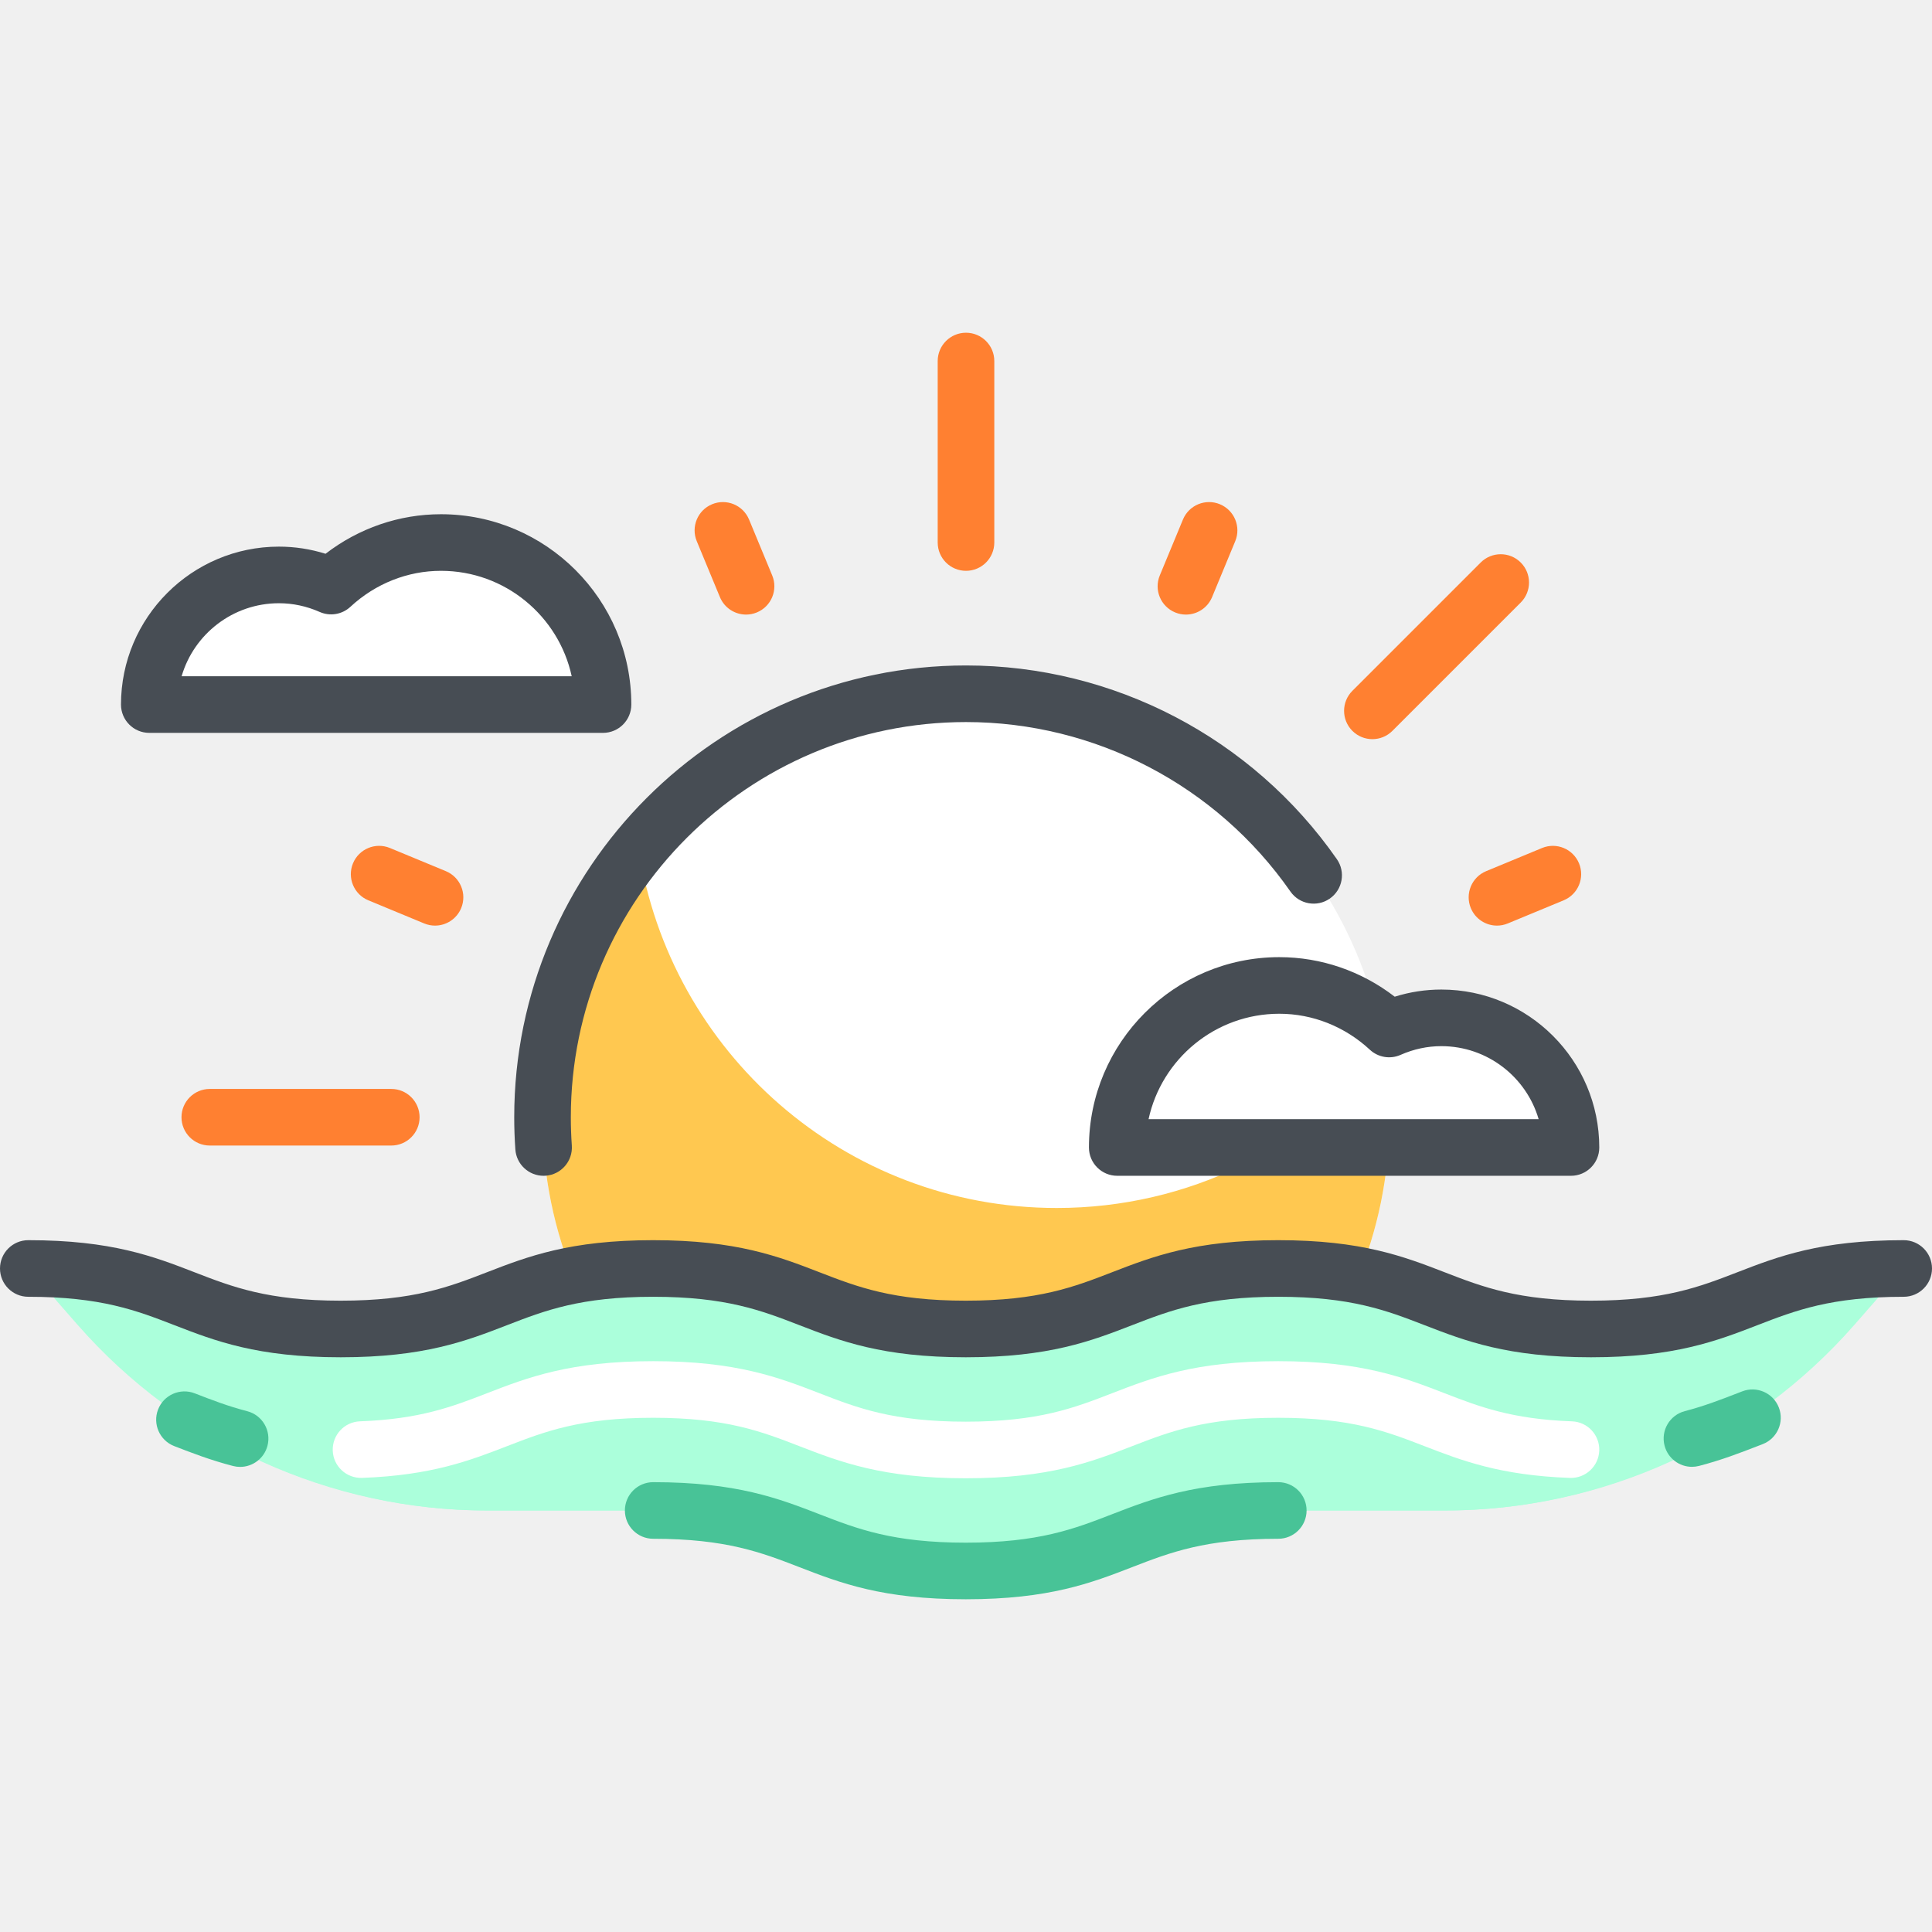
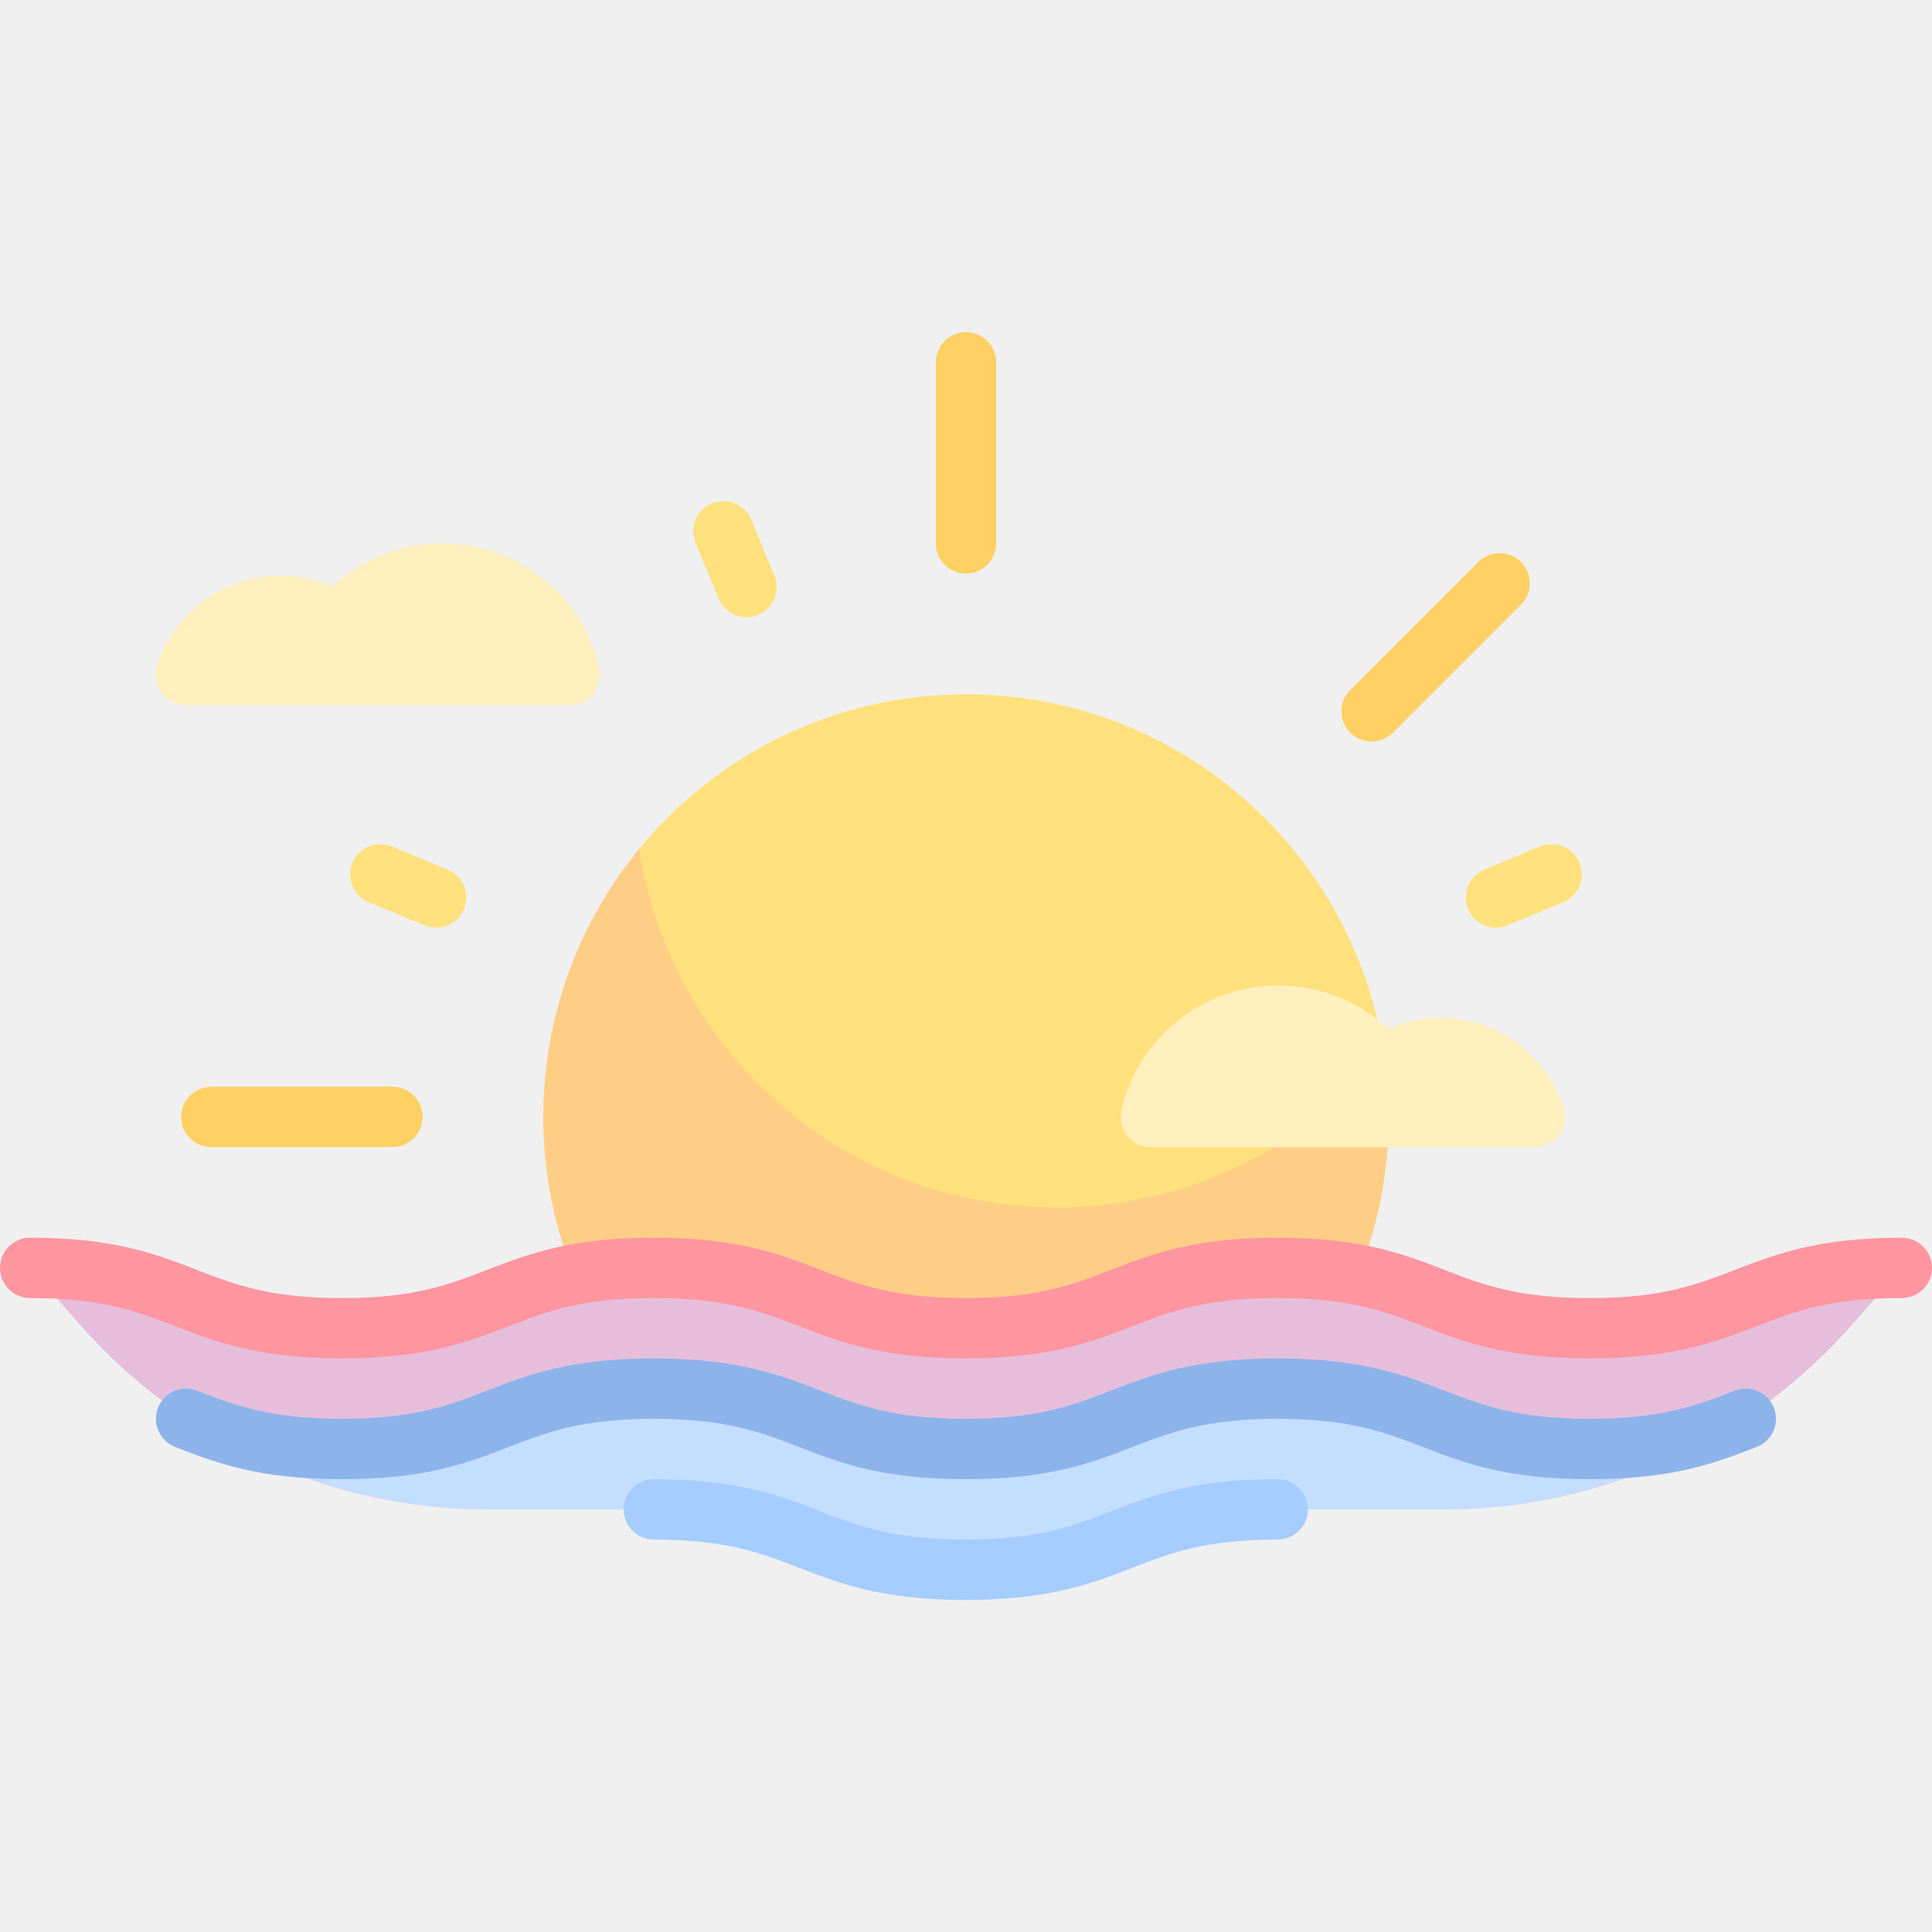
<svg xmlns="http://www.w3.org/2000/svg" version="1.1" id="Capa_1" x="0px" y="0px" viewBox="0 0 512 512" style="enable-background:new 0 0 512 512;" xml:space="preserve">
-   <circle style="fill:#FFFFFF;" cx="256" cy="296.08" r="112.23" />
-   <path style="fill:#FFC850;" d="M280.048,320.129c-56.186,0-102.592-41.334-110.803-95.226  c-15.911,19.37-25.471,44.154-25.471,71.177c0,61.981,50.245,112.226,112.226,112.226s112.226-50.245,112.226-112.226  c0-5.795-0.576-11.442-1.423-17C346.221,304.138,315.006,320.129,280.048,320.129z" />
+   <circle style="fill:#FFE17D;" cx="256" cy="296" r="112" />
+   <path style="fill:#FFCE86;" d="M280,320c-56.073,0-102.385-41.251-110.58-95.034C153.542,244.297,144,269.031,144,296  c0,61.856,50.144,112,112,112s112-50.144,112-112c0-5.783-0.575-11.419-1.42-16.966C346.039,304.041,314.887,320,280,320z" />
  <g>
-     <path style="fill:#ABFFDB;" d="M338.757,336.161c-41.407,0-41.407,16.032-82.814,16.032c-41.42,0-41.42-16.032-82.841-16.032   c-41.406,0-41.406,16.032-82.812,16.032c-41.395,0-41.395-16.032-82.791-16.032l12.998,14.855   c27.399,31.313,66.981,49.274,108.59,49.274h253.825c41.608,0,81.191-17.961,108.59-49.274l12.998-14.855   c-41.435,0-41.435,16.032-82.871,16.032C380.193,352.194,380.193,336.161,338.757,336.161z" />
-     <path style="fill:#ABFFDB;" d="M421.629,352.194c-41.435,0-41.435-16.032-82.871-16.032c-41.407,0-41.407,16.032-82.814,16.032   c-41.42,0-41.42-16.032-82.841-16.032c-41.406,0-41.406,16.032-82.812,16.032c-41.395,0-41.395-16.032-82.791-16.032l41.38,40.075   c10.354,4.01,20.703,8.022,41.411,8.022c41.406,0,41.406-16.032,82.812-16.032c41.42,0,41.42,16.032,82.841,16.032   c41.408,0,41.408-16.032,82.814-16.032c41.436,0,41.436,16.032,82.871,16.032c20.716,0,31.074-4.007,41.432-8.015l41.439-40.082   C463.065,336.161,463.065,352.194,421.629,352.194z" />
+     <path style="fill:#E6BEDC;" d="M338.591,336c-41.324,0-41.324,16-82.648,16c-41.337,0-41.337-16-82.674-16   c-41.323,0-41.323,16-82.645,16C49.312,352,49.312,336,8,336l12.972,14.825C48.315,382.075,87.818,400,129.343,400h253.314   c41.524,0,81.027-17.925,108.371-49.175L504,336c-41.352,0-41.352,16-82.705,16C379.943,352,379.943,336,338.591,336z" />
+     <path style="fill:#E6BEDC;" d="M421.295,352c-41.352,0-41.352-16-82.705-16c-41.324,0-41.324,16-82.648,16   c-41.337,0-41.337-16-82.674-16c-41.323,0-41.323,16-82.645,16C49.312,352,49.312,336,8,336l41.297,39.994   C59.63,379.996,69.958,384,90.624,384c41.322,0,41.322-16,82.645-16c41.337,0,41.337,16,82.674,16c41.324,0,41.324-16,82.648-16   c41.353,0,41.353,16,82.705,16c20.674,0,31.012-3.999,41.349-7.999L504,336C462.648,336,462.648,352,421.295,352z" />
  </g>
  <g>
-     <path style="fill:#FFFFFF;" d="M116.863,143.774c-11.272,0-21.446,4.436-29.107,11.54c-4.239-1.871-8.904-2.951-13.836-2.951   c-18.974,0-34.355,15.381-34.355,34.355h120.242C159.806,163.001,140.58,143.774,116.863,143.774z" />
-     <path style="fill:#FFFFFF;" d="M339.024,261.154c11.272,0,21.446,4.436,29.108,11.54c4.239-1.871,8.904-2.951,13.836-2.951   c18.974,0,34.355,15.381,34.355,34.355H296.081C296.081,280.38,315.307,261.154,339.024,261.154z" />
+     <path style="fill:#FFF0BE;" d="M117.143,144c-11.249,0-21.403,4.427-29.049,11.517c-4.231-1.868-8.886-2.945-13.808-2.945   c-15.352,0-28.347,10.09-32.716,24c-1.602,5.099,2.374,10.286,7.718,10.286h101.745c5.227,0,9.008-4.926,7.792-10.01   C154.317,158.006,137.365,144,117.143,144z" />
+     <path style="fill:#FFF0BE;" d="M338.857,261.143c11.249,0,21.403,4.427,29.049,11.517c4.231-1.868,8.886-2.945,13.808-2.945   c15.352,0,28.347,10.09,32.716,24c1.602,5.099-2.374,10.286-7.718,10.286H304.967c-5.227,0-9.008-4.926-7.792-10.01   C301.683,275.149,318.635,261.143,338.857,261.143z" />
  </g>
-   <path style="fill:#ABFFDB;" d="M382.913,400.29c28.122,0,55.217-8.373,78.353-23.36c-9.795,3.765-20.112,7.327-39.636,7.327  c-41.435,0-41.435-16.032-82.871-16.032c-41.407,0-41.407,16.032-82.814,16.032c-41.42,0-41.42-16.032-82.841-16.032  c-41.406,0-41.406,16.032-82.812,16.032c-19.44,0-29.743-3.538-39.498-7.289c23.123,14.963,50.197,23.321,78.295,23.321h70.799  l56.109,16.032l48.102-16.032h78.814V400.29z" />
-   <path style="fill:#474D54;" d="M504.5,328.661c-22.118,0-33.315,4.332-44.142,8.521c-9.982,3.862-19.412,7.511-38.729,7.511  c-19.318,0-28.747-3.648-38.73-7.511c-10.827-4.189-22.023-8.521-44.142-8.521c-22.105,0-33.294,4.333-44.115,8.522  c-9.975,3.862-19.397,7.51-38.699,7.51c-19.31,0-28.735-3.648-38.713-7.51c-10.824-4.19-22.016-8.522-44.127-8.522  c-22.104,0-33.293,4.333-44.114,8.522c-9.975,3.862-19.396,7.51-38.698,7.51c-19.296,0-28.715-3.648-38.687-7.51  c-10.818-4.19-22.004-8.522-44.104-8.522c-4.142,0-7.5,3.358-7.5,7.5s3.358,7.5,7.5,7.5c19.296,0,28.714,3.648,38.687,7.51  c10.818,4.19,22.004,8.522,44.104,8.522c22.104,0,33.293-4.333,44.114-8.522c9.975-3.862,19.396-7.51,38.698-7.51  c19.309,0,28.734,3.648,38.712,7.51c10.824,4.19,22.017,8.522,44.128,8.522c22.105,0,33.294-4.333,44.115-8.522  c9.975-3.862,19.397-7.51,38.699-7.51c19.317,0,28.747,3.648,38.729,7.511c10.828,4.189,22.024,8.521,44.143,8.521  s33.314-4.332,44.142-8.521c9.982-3.862,19.412-7.511,38.729-7.511c4.142,0,7.5-3.358,7.5-7.5S508.642,328.661,504.5,328.661z" />
-   <path style="fill:#48C397;" d="M461.722,368.72l-1.367,0.528c-4.515,1.747-8.78,3.397-13.855,4.715  c-4.009,1.042-6.415,5.136-5.374,9.145c0.877,3.377,3.92,5.616,7.254,5.616c0.624,0,1.259-0.079,1.891-0.243  c5.912-1.536,10.784-3.421,15.497-5.245l1.349-0.521c3.865-1.49,5.79-5.831,4.301-9.695  C469.928,369.155,465.585,367.23,461.722,368.72z" />
-   <path style="fill:#FFFFFF;" d="M416.593,376.671c-16.001-0.577-24.595-3.902-33.694-7.423c-10.828-4.19-22.024-8.522-44.142-8.522  c-22.105,0-33.294,4.333-44.115,8.522c-9.975,3.862-19.397,7.51-38.699,7.51c-19.31,0-28.734-3.648-38.713-7.511  c-10.824-4.189-22.016-8.522-44.127-8.522c-22.104,0-33.293,4.333-44.114,8.522c-9.077,3.515-17.651,6.834-33.587,7.419  c-4.14,0.152-7.372,3.631-7.22,7.77c0.152,4.14,3.632,7.363,7.77,7.22c18.454-0.677,28.622-4.614,38.454-8.421  c9.975-3.862,19.396-7.51,38.698-7.51c19.309,0,28.734,3.648,38.712,7.511c10.824,4.19,22.017,8.522,44.128,8.522  c22.105,0,33.294-4.332,44.115-8.522c9.975-3.862,19.397-7.51,38.699-7.51c19.317,0,28.747,3.648,38.729,7.511  c9.855,3.813,20.045,7.756,38.566,8.424c4.113,0.147,7.616-3.085,7.765-7.225C423.967,380.296,420.732,376.819,416.593,376.671z" />
+   <path style="fill:#FF96A0;" d="M421.297,360c-22.172,0-33.391-4.344-44.242-8.539c-9.914-3.836-19.281-7.461-38.461-7.461  c-19.172,0-28.531,3.625-38.438,7.461c-10.844,4.195-22.055,8.539-44.211,8.539c-22.164,0-33.375-4.344-44.227-8.539  c-9.914-3.836-19.273-7.461-38.453-7.461c-19.164,0-28.523,3.625-38.43,7.461c-10.843,4.195-22.054,8.539-44.21,8.539  c-22.148,0-33.359-4.344-44.203-8.539C36.516,347.625,27.164,344,8,344c-4.422,0-8-3.578-8-8s3.578-8,8-8  c22.148,0,33.359,4.344,44.203,8.539C62.109,340.375,71.461,344,90.625,344s28.523-3.625,38.43-7.461  c10.844-4.195,22.055-8.539,44.211-8.539c22.164,0,33.383,4.344,44.234,8.539c9.906,3.836,19.274,7.461,38.445,7.461  c19.164,0,28.523-3.625,38.43-7.461c10.844-4.195,22.062-8.539,44.219-8.539c22.172,0,33.391,4.344,44.242,8.539  c9.914,3.836,19.281,7.461,38.461,7.461s28.547-3.625,38.461-7.461C470.609,332.344,481.828,328,504,328c4.422,0,8,3.578,8,8  s-3.578,8-8,8c-19.18,0-28.547,3.625-38.461,7.461C454.688,355.656,443.469,360,421.297,360z" />
  <g>
-     <path style="fill:#48C397;" d="M338.757,392.79c-22.105,0-33.294,4.332-44.115,8.522c-9.975,3.862-19.397,7.51-38.699,7.51   c-19.31,0-28.734-3.648-38.713-7.51c-10.824-4.19-22.016-8.522-44.127-8.522c-4.142,0-7.5,3.358-7.5,7.5s3.358,7.5,7.5,7.5   c19.309,0,28.734,3.648,38.713,7.51c10.824,4.19,22.016,8.522,44.128,8.522c22.105,0,33.294-4.333,44.115-8.522   c9.975-3.862,19.397-7.51,38.699-7.51c4.142,0,7.5-3.358,7.5-7.5S342.899,392.79,338.757,392.79z" />
-     <path style="fill:#48C397;" d="M65.511,373.981c-5.105-1.323-9.384-2.981-13.914-4.736c-3.862-1.496-8.207,0.422-9.703,4.284   c-1.496,3.863,0.422,8.207,4.284,9.703c4.73,1.832,9.621,3.727,15.569,5.269c0.631,0.164,1.264,0.242,1.887,0.242   c3.335,0,6.379-2.242,7.255-5.62C71.929,379.113,69.521,375.021,65.511,373.981z" />
-   </g>
-   <path style="fill:#474D54;" d="M136.575,304.625c0.279,3.952,3.572,6.972,7.474,6.972c0.178,0,0.357-0.006,0.536-0.019  c4.132-0.292,7.245-3.878,6.953-8.01c-0.175-2.472-0.263-4.991-0.263-7.488c0-57.746,46.98-104.726,104.726-104.726  c34.231,0,66.372,16.789,85.975,44.911c2.369,3.397,7.043,4.232,10.442,1.864c3.398-2.369,4.232-7.044,1.864-10.442  c-22.407-32.143-59.147-51.333-98.281-51.333c-66.017,0-119.726,53.709-119.726,119.726  C136.274,298.929,136.376,301.804,136.575,304.625z" />
-   <g>
-     <path style="fill:#FF8031;" d="M55.597,288.581c-4.142,0-7.5,3.358-7.5,7.5s3.358,7.5,7.5,7.5h48.097c4.142,0,7.5-3.358,7.5-7.5   s-3.358-7.5-7.5-7.5H55.597z" />
-     <path style="fill:#FF8031;" d="M256,151.274c4.142,0,7.5-3.358,7.5-7.5V95.677c0-4.142-3.358-7.5-7.5-7.5s-7.5,3.358-7.5,7.5   v48.097C248.5,147.917,251.858,151.274,256,151.274z" />
-     <path style="fill:#FF8031;" d="M363.697,195.884c1.919,0,3.839-0.732,5.303-2.197l34.01-34.01c2.929-2.929,2.929-7.678,0-10.606   c-2.929-2.929-7.678-2.929-10.607,0l-34.01,34.01c-2.929,2.929-2.929,7.678,0,10.606   C359.858,195.151,361.777,195.884,363.697,195.884z" />
-     <path style="fill:#FF8031;" d="M190.786,158.238c1.196,2.888,3.989,4.632,6.932,4.632c0.956,0,1.929-0.184,2.867-0.573   c3.827-1.586,5.644-5.973,4.059-9.799l-6.135-14.812c-1.585-3.827-5.972-5.643-9.799-4.059c-3.827,1.585-5.644,5.973-4.059,9.799   L190.786,158.238z" />
-     <path style="fill:#FF8031;" d="M389.784,240.665c1.196,2.888,3.989,4.632,6.932,4.632c0.957,0,1.929-0.184,2.867-0.573   l14.812-6.135c3.827-1.585,5.644-5.973,4.059-9.799c-1.585-3.827-5.972-5.643-9.799-4.059l-14.812,6.135   C390.016,232.451,388.199,236.839,389.784,240.665z" />
-     <path style="fill:#FF8031;" d="M311.415,162.297c0.938,0.389,1.911,0.573,2.867,0.573c2.943,0,5.736-1.744,6.932-4.632   l6.135-14.811c1.585-3.827-0.232-8.214-4.059-9.799c-3.826-1.585-8.214,0.232-9.799,4.059l-6.135,14.812   C305.771,156.324,307.588,160.711,311.415,162.297z" />
-     <path style="fill:#FF8031;" d="M115.284,245.297c2.943,0,5.736-1.744,6.932-4.632c1.585-3.827-0.232-8.214-4.059-9.799   l-14.812-6.135c-3.828-1.586-8.214,0.232-9.799,4.059c-1.585,3.827,0.232,8.214,4.059,9.799l14.812,6.135   C113.356,245.113,114.328,245.297,115.284,245.297z" />
+     <path style="fill:#FFD164;" d="M104,304H56c-4.422,0-8-3.578-8-8s3.578-8,8-8h48c4.422,0,8,3.578,8,8S108.422,304,104,304z" />
+     <path style="fill:#FFD164;" d="M256,152c-4.422,0-8-3.578-8-8V96c0-4.422,3.578-8,8-8s8,3.578,8,8v48   C264,148.422,260.422,152,256,152z" />
+     <path style="fill:#FFD164;" d="M363.477,196.523c-2.047,0-4.094-0.781-5.656-2.344c-3.125-3.125-3.125-8.188,0-11.312   l33.945-33.945c3.125-3.125,8.188-3.125,11.312,0s3.125,8.188,0,11.312l-33.945,33.945   C367.57,195.742,365.523,196.523,363.477,196.523z" />
  </g>
  <g>
-     <path style="fill:#474D54;" d="M39.564,194.218h120.242c4.142,0,7.5-3.358,7.5-7.5c0-27.814-22.629-50.443-50.444-50.443   c-11.078,0-21.775,3.692-30.589,10.481c-4.015-1.257-8.153-1.893-12.354-1.893c-23.079,0-41.855,18.776-41.855,41.855   C32.064,190.86,35.422,194.218,39.564,194.218z M73.919,159.863c3.695,0,7.331,0.778,10.807,2.313   c2.739,1.21,5.934,0.674,8.129-1.362c6.634-6.152,15.161-9.54,24.008-9.54c16.971,0,31.194,11.99,34.646,27.943H48.13   C51.383,168.048,61.713,159.863,73.919,159.863z" />
-     <path style="fill:#474D54;" d="M381.968,262.242c-4.201,0-8.339,0.635-12.354,1.893c-8.815-6.789-19.512-10.481-30.589-10.481   c-27.815,0-50.444,22.629-50.444,50.443c0,4.142,3.358,7.5,7.5,7.5h120.242c4.142,0,7.5-3.358,7.5-7.5   C423.823,281.018,405.047,262.242,381.968,262.242z M304.379,296.597c3.451-15.953,17.675-27.943,34.646-27.943   c8.847,0,17.373,3.388,24.008,9.54c2.196,2.035,5.389,2.569,8.128,1.361c3.476-1.535,7.112-2.313,10.807-2.313   c12.206,0,22.536,8.185,25.789,19.355L304.379,296.597L304.379,296.597z" />
+     <path style="fill:#FFE17D;" d="M197.836,163.57c-3.133,0-6.117-1.859-7.391-4.938l-6.125-14.781   c-1.688-4.078,0.25-8.758,4.328-10.453c4.062-1.68,8.766,0.25,10.453,4.328l6.125,14.781c1.688,4.078-0.25,8.758-4.328,10.453   C199.898,163.375,198.859,163.57,197.836,163.57z" />
+     <path style="fill:#FFE17D;" d="M396.43,245.836c-3.133,0-6.117-1.859-7.391-4.938c-1.688-4.078,0.25-8.766,4.328-10.453   l14.781-6.125c4.07-1.688,8.766,0.25,10.453,4.328s-0.25,8.766-4.328,10.453l-14.781,6.125   C398.492,245.641,397.453,245.836,396.43,245.836z" />
+     <path style="fill:#FFE17D;" d="M115.57,245.836c-1.023,0-2.062-0.195-3.062-0.609l-14.781-6.125   c-4.078-1.688-6.016-6.375-4.328-10.453s6.398-6.016,10.453-4.328l14.781,6.125c4.078,1.688,6.016,6.375,4.328,10.453   C121.688,243.977,118.703,245.836,115.57,245.836z" />
  </g>
+   <path style="fill:#C4DEFF;" d="M382.657,400c28.065,0,55.106-8.356,78.195-23.312c-9.775,3.757-20.071,7.312-39.557,7.312  c-41.352,0-41.352-16-82.705-16c-41.324,0-41.324,16-82.648,16c-41.337,0-41.337-16-82.674-16c-41.323,0-41.323,16-82.645,16  c-19.4,0-29.683-3.531-39.419-7.274C74.281,391.658,101.301,400,129.343,400H200l55.996,16l48.005-16H382.657z" />
+   <path style="fill:#8CB4EB;" d="M421.297,392c-22.172,0-33.391-4.344-44.242-8.539c-9.914-3.836-19.281-7.461-38.461-7.461  c-19.172,0-28.531,3.625-38.438,7.461c-10.844,4.195-22.055,8.539-44.211,8.539c-22.164,0-33.375-4.344-44.227-8.539  c-9.914-3.836-19.273-7.461-38.453-7.461c-19.164,0-28.523,3.625-38.43,7.461c-10.843,4.195-22.054,8.539-44.21,8.539  c-22.133,0-33.336-4.336-44.172-8.531c-4.125-1.594-6.188-6.234-4.594-10.359s6.203-6.18,10.328-4.578l0.039,0.016  C62.133,372.383,71.484,376,90.625,376c19.164,0,28.523-3.625,38.43-7.461c10.844-4.195,22.055-8.539,44.211-8.539  c22.164,0,33.383,4.344,44.234,8.539c9.906,3.836,19.274,7.461,38.445,7.461c19.164,0,28.523-3.625,38.43-7.461  c10.844-4.195,22.062-8.539,44.219-8.539c22.172,0,33.391,4.344,44.242,8.539c9.914,3.836,19.281,7.461,38.461,7.461  c19.188,0,28.547-3.625,38.461-7.461c4.133-1.594,8.75,0.445,10.352,4.57c1.594,4.125-0.453,8.758-4.57,10.352  C454.688,387.656,443.469,392,421.297,392z" />
+   <path style="fill:#A5CDFF;" d="M255.945,424c-22.164,0-33.375-4.344-44.227-8.539c-9.914-3.836-19.273-7.461-38.453-7.461  c-4.422,0-8-3.578-8-8s3.578-8,8-8c22.164,0,33.383,4.344,44.234,8.539c9.906,3.836,19.274,7.461,38.445,7.461  c19.164,0,28.523-3.625,38.43-7.461c10.844-4.195,22.062-8.539,44.219-8.539c4.422,0,8,3.578,8,8s-3.578,8-8,8  c-19.172,0-28.531,3.625-38.438,7.461C289.312,419.656,278.102,424,255.945,424z" />
  <g>
</g>
  <g>
</g>
  <g>
</g>
  <g>
</g>
  <g>
</g>
  <g>
</g>
  <g>
</g>
  <g>
</g>
  <g>
</g>
  <g>
</g>
  <g>
</g>
  <g>
</g>
  <g>
</g>
  <g>
</g>
  <g>
</g>
</svg>
